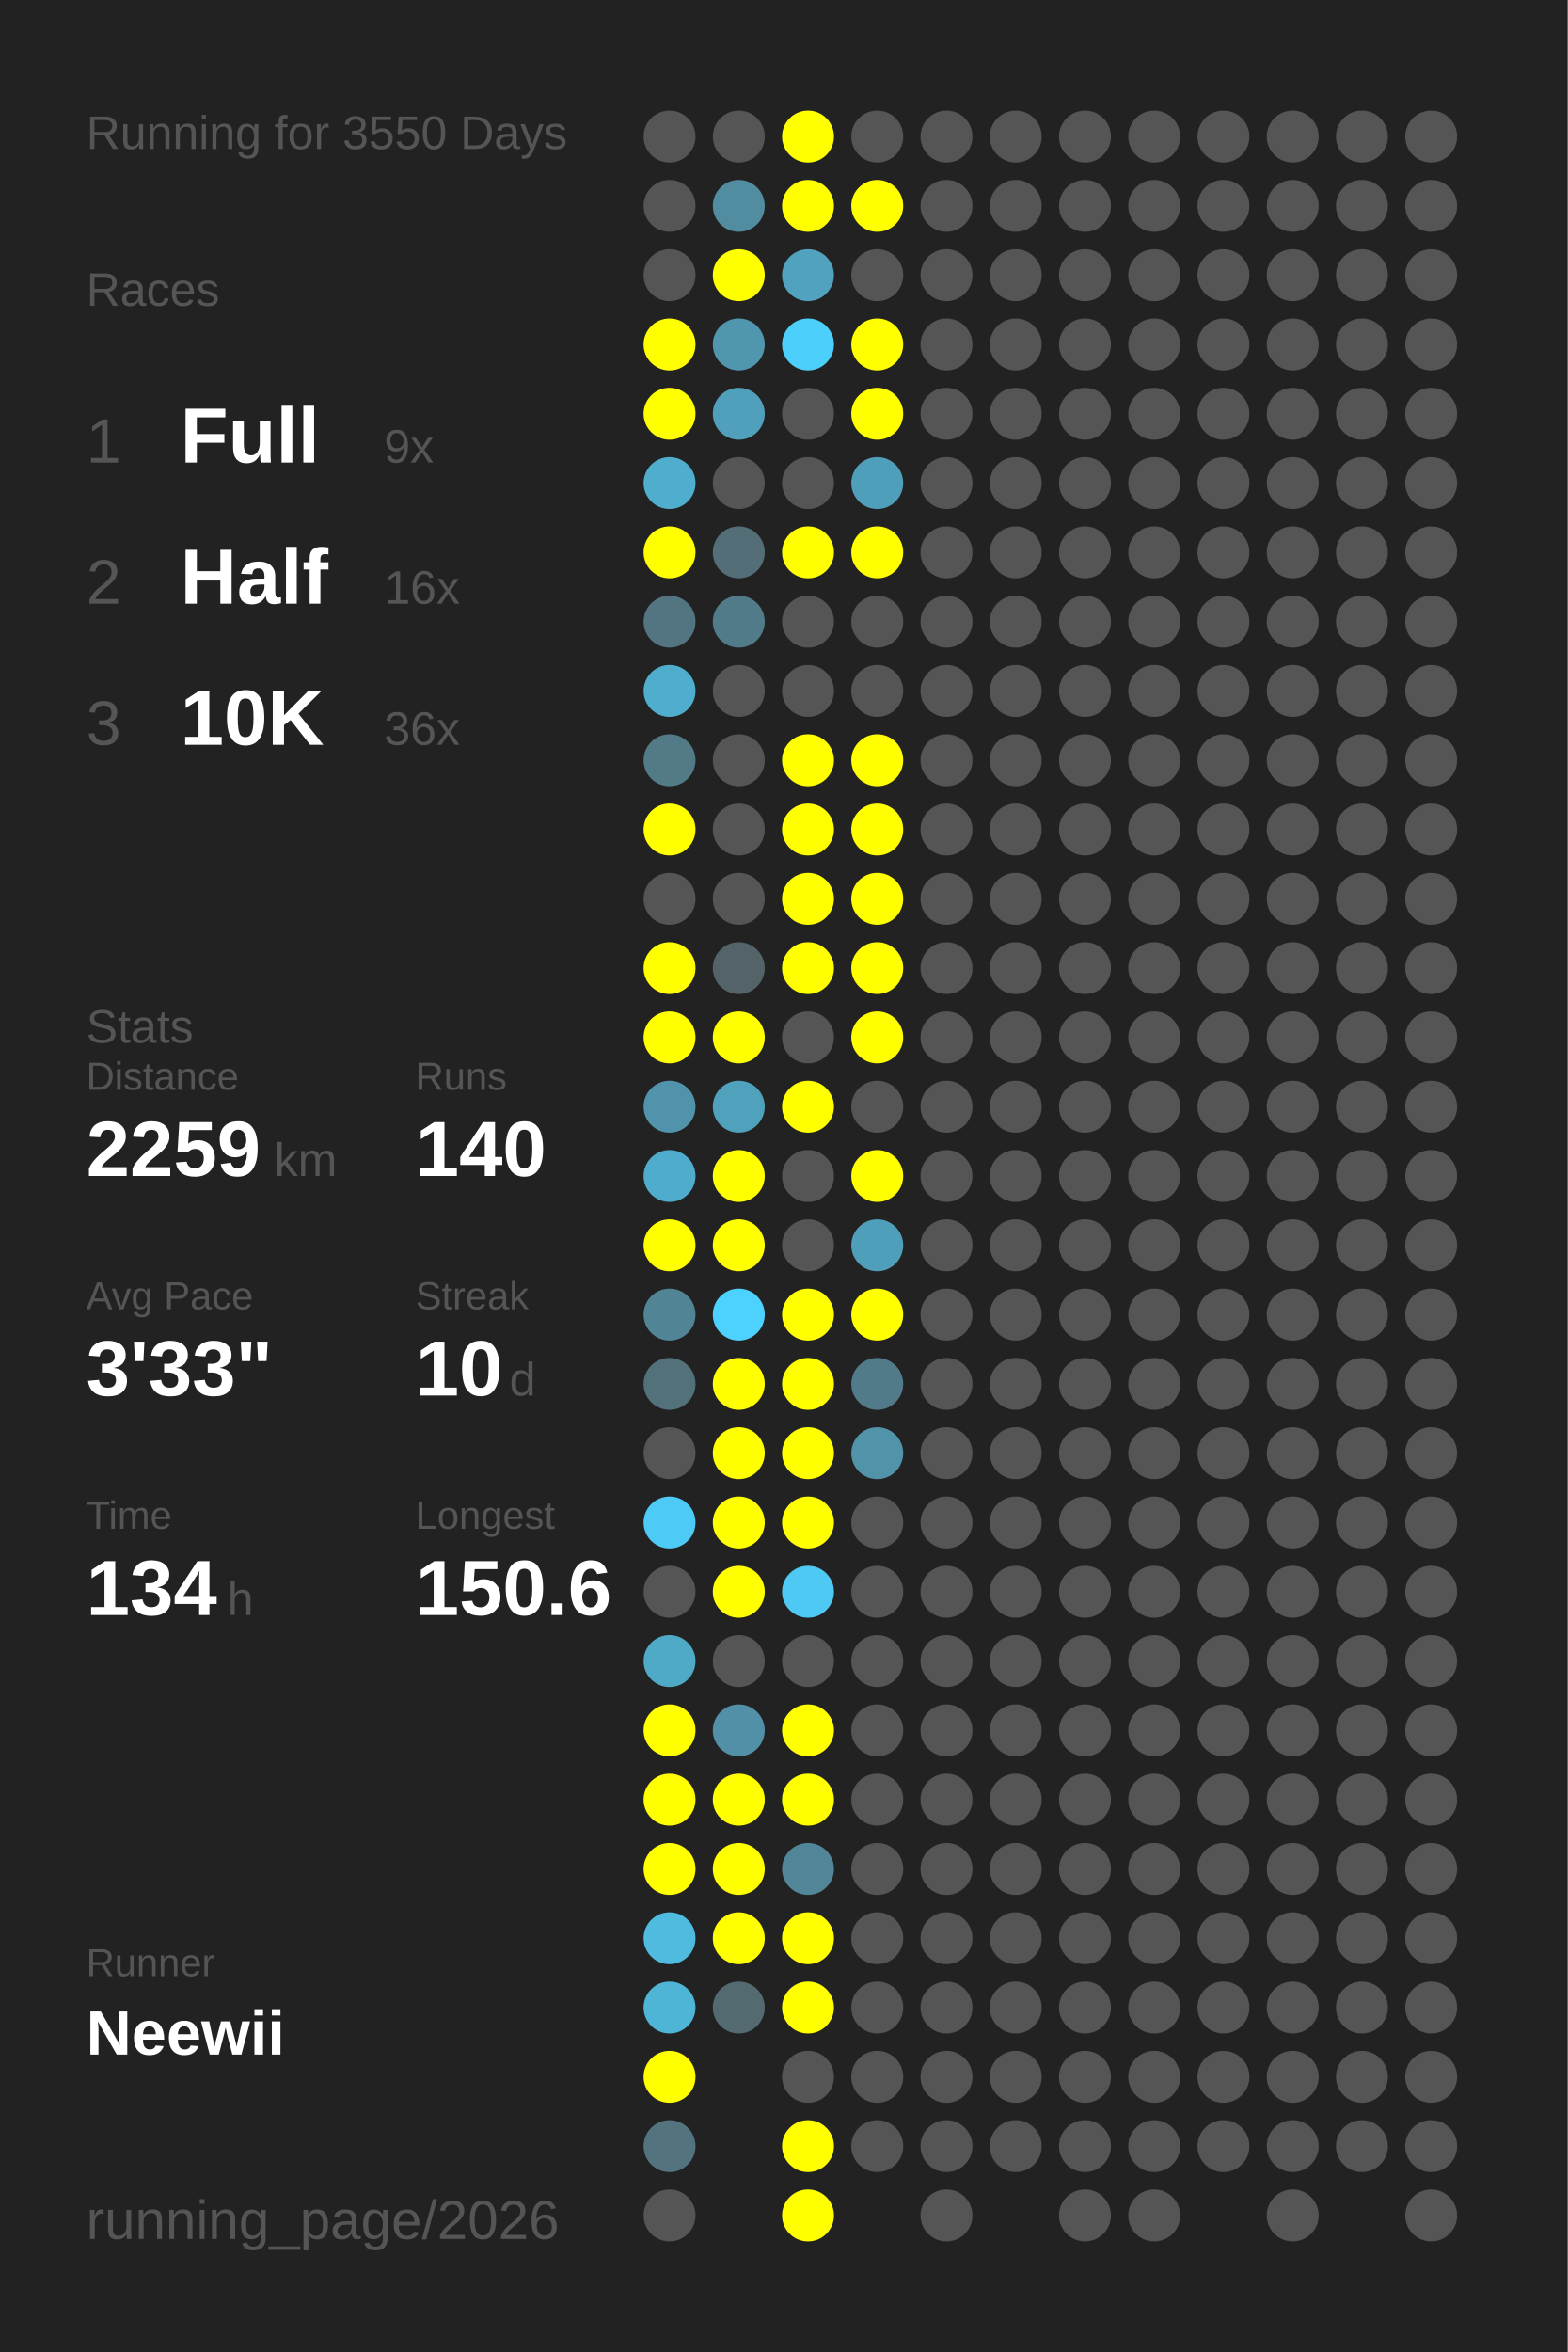
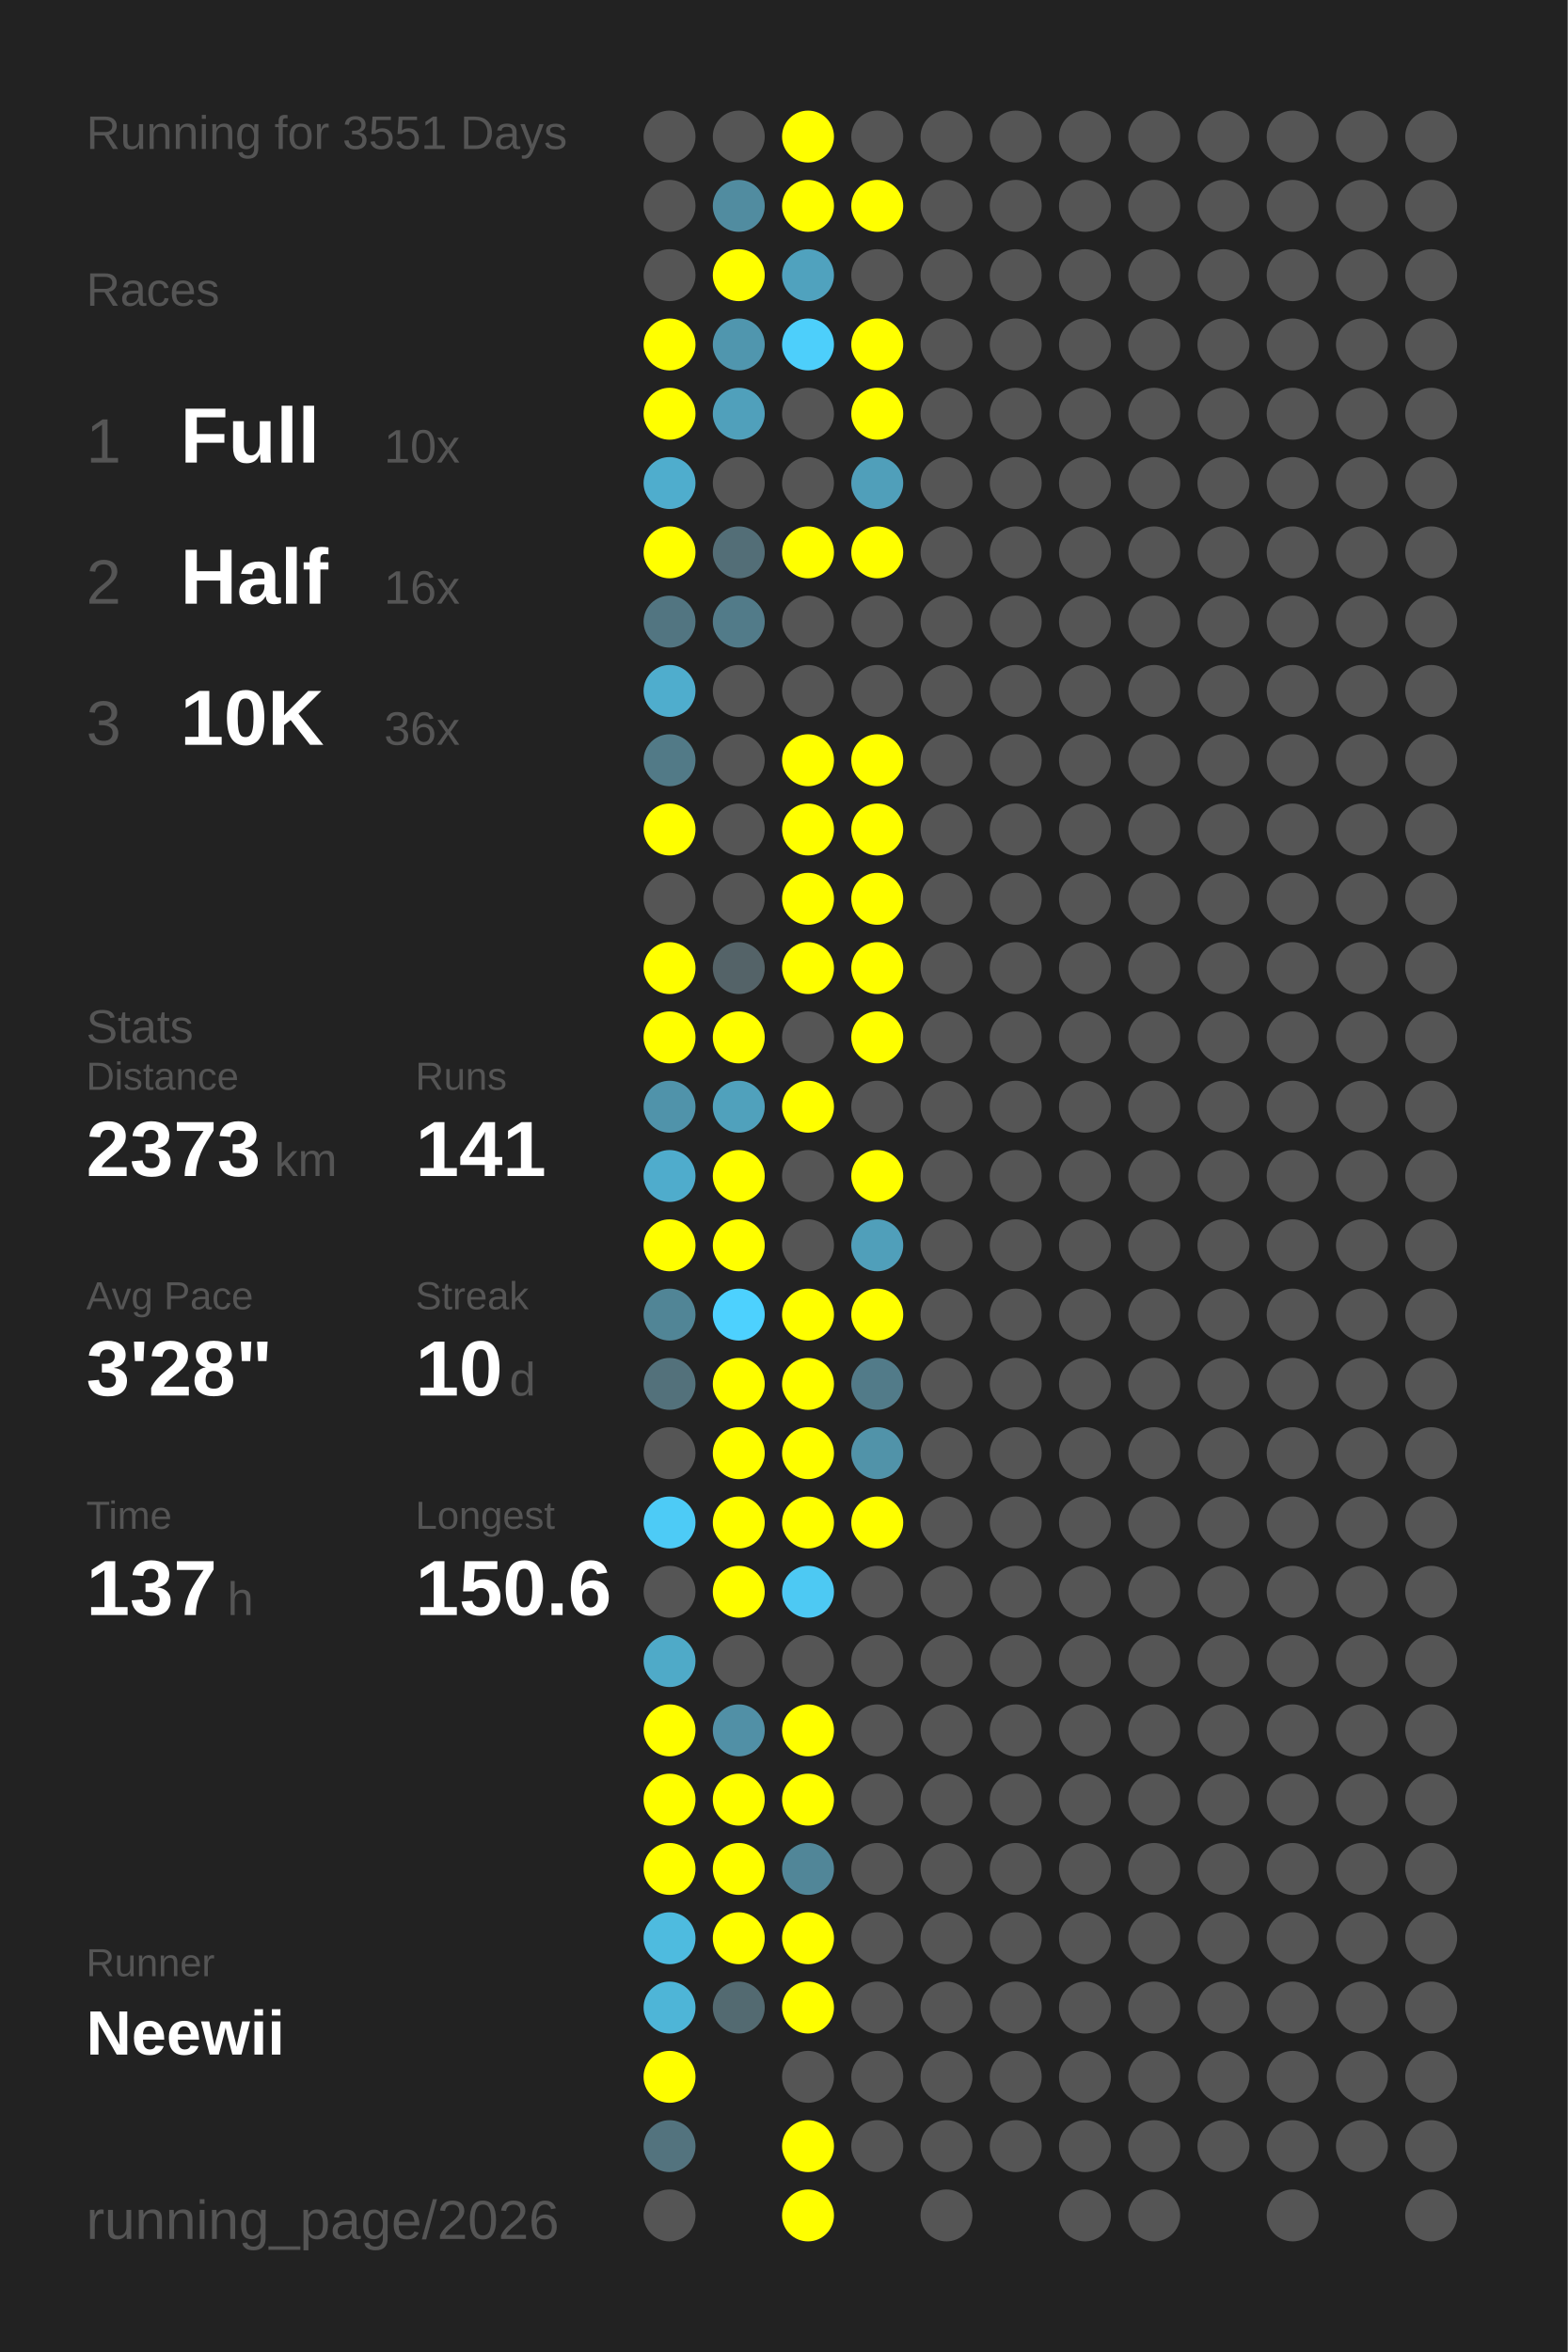
<svg xmlns="http://www.w3.org/2000/svg" baseProfile="full" height="300mm" version="1.1" viewBox="0,0,200,300" width="200mm">
  <defs />
  <rect fill="#222222" height="300" width="200" x="0" y="0" />
-   <text fill="#555555" style="font-size:6px; font-family:Arial;" x="11" y="19">Running for 3550 Days</text>
+   <text fill="#555555" style="font-size:6px; font-family:Arial;" x="11" y="19">Running for 3551 Days</text>
  <text fill="#555555" style="font-size:6px; font-family:Arial;" x="11" y="39">Races</text>
  <text fill="#555555" style="font-size:8px; font-family:Arial;" x="11" y="59">1</text>
  <text fill="#FFFFFF" style="font-size:10px; font-family:Arial; font-weight:bold;" x="23" y="59">Full</text>
-   <text fill="#555555" style="font-size:6px; font-family:Arial;" x="49" y="59">9x</text>
+   <text fill="#555555" style="font-size:6px; font-family:Arial;" x="49" y="59">10x</text>
  <text fill="#555555" style="font-size:8px; font-family:Arial;" x="11" y="77">2</text>
  <text fill="#FFFFFF" style="font-size:10px; font-family:Arial; font-weight:bold;" x="23" y="77">Half</text>
  <text fill="#555555" style="font-size:6px; font-family:Arial;" x="49" y="77">16x</text>
  <text fill="#555555" style="font-size:8px; font-family:Arial;" x="11" y="95">3</text>
  <text fill="#FFFFFF" style="font-size:10px; font-family:Arial; font-weight:bold;" x="23" y="95">10K</text>
  <text fill="#555555" style="font-size:6px; font-family:Arial;" x="49" y="95">36x</text>
  <text fill="#555555" style="font-size:6px; font-family:Arial;" x="11" y="133">Stats</text>
  <text fill="#555555" style="font-size:5px; font-family:Arial;" x="11" y="139">Distance</text>
-   <text fill="#FFFFFF" style="font-size:10px; font-family:Arial; font-weight:bold;" x="11" y="150">2259</text>
+   <text fill="#FFFFFF" style="font-size:10px; font-family:Arial; font-weight:bold;" x="11" y="150">2373</text>
  <text fill="#555555" style="font-size:6px; font-family:Arial;" x="35" y="150">km</text>
  <text fill="#555555" style="font-size:5px; font-family:Arial;" x="53" y="139">Runs</text>
-   <text fill="#FFFFFF" style="font-size:10px; font-family:Arial; font-weight:bold;" x="53" y="150">140</text>
+   <text fill="#FFFFFF" style="font-size:10px; font-family:Arial; font-weight:bold;" x="53" y="150">141</text>
  <text fill="#555555" style="font-size:5px; font-family:Arial;" x="11" y="167">Avg Pace</text>
-   <text fill="#FFFFFF" style="font-size:10px; font-family:Arial; font-weight:bold;" x="11" y="178">3'33"</text>
+   <text fill="#FFFFFF" style="font-size:10px; font-family:Arial; font-weight:bold;" x="11" y="178">3'28"</text>
  <text fill="#555555" style="font-size:5px; font-family:Arial;" x="53" y="167">Streak</text>
  <text fill="#FFFFFF" style="font-size:10px; font-family:Arial; font-weight:bold;" x="53" y="178">10</text>
  <text fill="#555555" style="font-size:6px; font-family:Arial;" x="65" y="178">d</text>
  <text fill="#555555" style="font-size:5px; font-family:Arial;" x="11" y="195">Time</text>
-   <text fill="#FFFFFF" style="font-size:10px; font-family:Arial; font-weight:bold;" x="11" y="206">134</text>
+   <text fill="#FFFFFF" style="font-size:10px; font-family:Arial; font-weight:bold;" x="11" y="206">137</text>
  <text fill="#555555" style="font-size:6px; font-family:Arial;" x="29" y="206">h</text>
  <text fill="#555555" style="font-size:5px; font-family:Arial;" x="53" y="195">Longest</text>
  <text fill="#FFFFFF" style="font-size:10px; font-family:Arial; font-weight:bold;" x="53" y="206">150.6</text>
  <text fill="#555555" style="font-size:5px; font-family:Arial;" x="11" y="252.065">Runner</text>
  <text fill="#FFFFFF" style="font-size:8px; font-family:Arial; font-weight:bold;" x="11" y="262.065">Neewii</text>
  <text fill="#555555" style="font-size:7px; font-family:Arial;" x="11" y="285.581">running_page/2026</text>
  <circle cx="85.417" cy="17.419" fill="#555555" r="3.312" />
  <circle cx="85.417" cy="26.258" fill="#555555" r="3.312" />
  <circle cx="85.417" cy="35.097" fill="#555555" r="3.312" />
  <circle cx="85.417" cy="43.935" fill="#FFFF00" r="3.312" />
  <circle cx="85.417" cy="52.774" fill="#FFFF00" r="3.312" />
  <circle cx="85.417" cy="61.613" fill="#4fadcd" r="3.312" />
  <circle cx="85.417" cy="70.452" fill="#FFFF00" r="3.312" />
  <circle cx="85.417" cy="79.29" fill="#527581" r="3.312" />
  <circle cx="85.417" cy="88.129" fill="#4fadcd" r="3.312" />
  <circle cx="85.417" cy="96.968" fill="#527a87" r="3.312" />
  <circle cx="85.417" cy="105.806" fill="#FFFF00" r="3.312" />
  <circle cx="85.417" cy="114.645" fill="#555555" r="3.312" />
  <circle cx="85.417" cy="123.484" fill="#FFFF00" r="3.312" />
  <circle cx="85.417" cy="132.323" fill="#FFFF00" r="3.312" />
  <circle cx="85.417" cy="141.161" fill="#5093aa" r="3.312" />
  <circle cx="85.417" cy="150" fill="#4faccc" r="3.312" />
  <circle cx="85.417" cy="158.839" fill="#FFFF00" r="3.312" />
  <circle cx="85.417" cy="167.677" fill="#518596" r="3.312" />
  <circle cx="85.417" cy="176.516" fill="#53717b" r="3.312" />
  <circle cx="85.417" cy="185.355" fill="#555555" r="3.312" />
  <circle cx="85.417" cy="194.194" fill="#4dcbf6" r="3.312" />
  <circle cx="85.417" cy="203.032" fill="#555555" r="3.312" />
  <circle cx="85.417" cy="211.871" fill="#4faac8" r="3.312" />
  <circle cx="85.417" cy="220.71" fill="#FFFF00" r="3.312" />
  <circle cx="85.417" cy="229.548" fill="#FFFF00" r="3.312" />
  <circle cx="85.417" cy="238.387" fill="#FFFF00" r="3.312" />
  <circle cx="85.417" cy="247.226" fill="#4ebbdf" r="3.312" />
  <circle cx="85.417" cy="256.065" fill="#4eb5d7" r="3.312" />
  <circle cx="85.417" cy="264.903" fill="#FFFF00" r="3.312" />
  <circle cx="85.417" cy="273.742" fill="#53737e" r="3.312" />
  <circle cx="85.417" cy="282.581" fill="#555555" r="3.312" />
  <circle cx="94.25" cy="17.419" fill="#555555" r="3.312" />
  <circle cx="94.25" cy="26.258" fill="#518ca0" r="3.312" />
  <circle cx="94.25" cy="35.097" fill="#FFFF00" r="3.312" />
  <circle cx="94.25" cy="43.935" fill="#5096ae" r="3.312" />
  <circle cx="94.25" cy="52.774" fill="#50a0bb" r="3.312" />
  <circle cx="94.25" cy="61.613" fill="#555555" r="3.312" />
  <circle cx="94.25" cy="70.452" fill="#536e77" r="3.312" />
  <circle cx="94.25" cy="79.29" fill="#527b89" r="3.312" />
  <circle cx="94.25" cy="88.129" fill="#555555" r="3.312" />
  <circle cx="94.25" cy="96.968" fill="#555555" r="3.312" />
  <circle cx="94.25" cy="105.806" fill="#555555" r="3.312" />
  <circle cx="94.25" cy="114.645" fill="#555555" r="3.312" />
  <circle cx="94.25" cy="123.484" fill="#546368" r="3.312" />
  <circle cx="94.25" cy="132.323" fill="#FFFF00" r="3.312" />
  <circle cx="94.25" cy="141.161" fill="#50a1bc" r="3.312" />
  <circle cx="94.25" cy="150" fill="#FFFF00" r="3.312" />
  <circle cx="94.25" cy="158.839" fill="#FFFF00" r="3.312" />
  <circle cx="94.25" cy="167.677" fill="#4dd1fe" r="3.312" />
  <circle cx="94.25" cy="176.516" fill="#FFFF00" r="3.312" />
  <circle cx="94.25" cy="185.355" fill="#FFFF00" r="3.312" />
  <circle cx="94.25" cy="194.194" fill="#FFFF00" r="3.312" />
  <circle cx="94.25" cy="203.032" fill="#FFFF00" r="3.312" />
  <circle cx="94.25" cy="211.871" fill="#555555" r="3.312" />
  <circle cx="94.25" cy="220.71" fill="#5190a6" r="3.312" />
  <circle cx="94.25" cy="229.548" fill="#FFFF00" r="3.312" />
  <circle cx="94.25" cy="238.387" fill="#FFFF00" r="3.312" />
  <circle cx="94.25" cy="247.226" fill="#FFFF00" r="3.312" />
  <circle cx="94.25" cy="256.065" fill="#536a71" r="3.312" />
  <circle cx="103.083" cy="17.419" fill="#FFFF00" r="3.312" />
  <circle cx="103.083" cy="26.258" fill="#FFFF00" r="3.312" />
  <circle cx="103.083" cy="35.097" fill="#50a2be" r="3.312" />
  <circle cx="103.083" cy="43.935" fill="#4dcffb" r="3.312" />
  <circle cx="103.083" cy="52.774" fill="#555555" r="3.312" />
  <circle cx="103.083" cy="61.613" fill="#555555" r="3.312" />
  <circle cx="103.083" cy="70.452" fill="#FFFF00" r="3.312" />
  <circle cx="103.083" cy="79.29" fill="#555555" r="3.312" />
  <circle cx="103.083" cy="88.129" fill="#555555" r="3.312" />
  <circle cx="103.083" cy="96.968" fill="#FFFF00" r="3.312" />
  <circle cx="103.083" cy="105.806" fill="#FFFF00" r="3.312" />
  <circle cx="103.083" cy="114.645" fill="#FFFF00" r="3.312" />
  <circle cx="103.083" cy="123.484" fill="#FFFF00" r="3.312" />
  <circle cx="103.083" cy="132.323" fill="#555555" r="3.312" />
  <circle cx="103.083" cy="141.161" fill="#FFFF00" r="3.312" />
  <circle cx="103.083" cy="150" fill="#555555" r="3.312" />
  <circle cx="103.083" cy="158.839" fill="#555555" r="3.312" />
  <circle cx="103.083" cy="167.677" fill="#FFFF00" r="3.312" />
  <circle cx="103.083" cy="176.516" fill="#FFFF00" r="3.312" />
  <circle cx="103.083" cy="185.355" fill="#FFFF00" r="3.312" />
  <circle cx="103.083" cy="194.194" fill="#FFFF00" r="3.312" />
  <circle cx="103.083" cy="203.032" fill="#4dc9f3" r="3.312" />
  <circle cx="103.083" cy="211.871" fill="#555555" r="3.312" />
  <circle cx="103.083" cy="220.71" fill="#FFFF00" r="3.312" />
  <circle cx="103.083" cy="229.548" fill="#FFFF00" r="3.312" />
  <circle cx="103.083" cy="238.387" fill="#518698" r="3.312" />
  <circle cx="103.083" cy="247.226" fill="#FFFF00" r="3.312" />
  <circle cx="103.083" cy="256.065" fill="#FFFF00" r="3.312" />
  <circle cx="103.083" cy="264.903" fill="#555555" r="3.312" />
  <circle cx="103.083" cy="273.742" fill="#FFFF00" r="3.312" />
  <circle cx="103.083" cy="282.581" fill="#FFFF00" r="3.312" />
  <circle cx="111.917" cy="17.419" fill="#555555" r="3.312" />
  <circle cx="111.917" cy="26.258" fill="#FFFF00" r="3.312" />
  <circle cx="111.917" cy="35.097" fill="#555555" r="3.312" />
  <circle cx="111.917" cy="43.935" fill="#FFFF00" r="3.312" />
  <circle cx="111.917" cy="52.774" fill="#FFFF00" r="3.312" />
  <circle cx="111.917" cy="61.613" fill="#509fba" r="3.312" />
  <circle cx="111.917" cy="70.452" fill="#FFFF00" r="3.312" />
  <circle cx="111.917" cy="79.29" fill="#555555" r="3.312" />
  <circle cx="111.917" cy="88.129" fill="#555555" r="3.312" />
  <circle cx="111.917" cy="96.968" fill="#FFFF00" r="3.312" />
  <circle cx="111.917" cy="105.806" fill="#FFFF00" r="3.312" />
  <circle cx="111.917" cy="114.645" fill="#FFFF00" r="3.312" />
  <circle cx="111.917" cy="123.484" fill="#FFFF00" r="3.312" />
  <circle cx="111.917" cy="132.323" fill="#FFFF00" r="3.312" />
  <circle cx="111.917" cy="141.161" fill="#555555" r="3.312" />
  <circle cx="111.917" cy="150" fill="#FFFF00" r="3.312" />
  <circle cx="111.917" cy="158.839" fill="#509fba" r="3.312" />
  <circle cx="111.917" cy="167.677" fill="#FFFF00" r="3.312" />
  <circle cx="111.917" cy="176.516" fill="#527b89" r="3.312" />
  <circle cx="111.917" cy="185.355" fill="#5193a9" r="3.312" />
-   <circle cx="111.917" cy="194.194" fill="#555555" r="3.312" />
+   <circle cx="111.917" cy="194.194" fill="#FFFF00" r="3.312" />
  <circle cx="111.917" cy="203.032" fill="#555555" r="3.312" />
  <circle cx="111.917" cy="211.871" fill="#555555" r="3.312" />
  <circle cx="111.917" cy="220.71" fill="#555555" r="3.312" />
  <circle cx="111.917" cy="229.548" fill="#555555" r="3.312" />
  <circle cx="111.917" cy="238.387" fill="#555555" r="3.312" />
  <circle cx="111.917" cy="247.226" fill="#555555" r="3.312" />
  <circle cx="111.917" cy="256.065" fill="#555555" r="3.312" />
  <circle cx="111.917" cy="264.903" fill="#555555" r="3.312" />
  <circle cx="111.917" cy="273.742" fill="#555555" r="3.312" />
  <circle cx="120.75" cy="17.419" fill="#555555" r="3.312" />
  <circle cx="120.75" cy="26.258" fill="#555555" r="3.312" />
  <circle cx="120.75" cy="35.097" fill="#555555" r="3.312" />
  <circle cx="120.75" cy="43.935" fill="#555555" r="3.312" />
  <circle cx="120.75" cy="52.774" fill="#555555" r="3.312" />
  <circle cx="120.75" cy="61.613" fill="#555555" r="3.312" />
  <circle cx="120.75" cy="70.452" fill="#555555" r="3.312" />
  <circle cx="120.75" cy="79.29" fill="#555555" r="3.312" />
  <circle cx="120.75" cy="88.129" fill="#555555" r="3.312" />
  <circle cx="120.75" cy="96.968" fill="#555555" r="3.312" />
  <circle cx="120.75" cy="105.806" fill="#555555" r="3.312" />
  <circle cx="120.75" cy="114.645" fill="#555555" r="3.312" />
  <circle cx="120.75" cy="123.484" fill="#555555" r="3.312" />
  <circle cx="120.75" cy="132.323" fill="#555555" r="3.312" />
  <circle cx="120.75" cy="141.161" fill="#555555" r="3.312" />
  <circle cx="120.75" cy="150" fill="#555555" r="3.312" />
  <circle cx="120.75" cy="158.839" fill="#555555" r="3.312" />
  <circle cx="120.75" cy="167.677" fill="#555555" r="3.312" />
  <circle cx="120.75" cy="176.516" fill="#555555" r="3.312" />
  <circle cx="120.75" cy="185.355" fill="#555555" r="3.312" />
  <circle cx="120.75" cy="194.194" fill="#555555" r="3.312" />
  <circle cx="120.75" cy="203.032" fill="#555555" r="3.312" />
  <circle cx="120.75" cy="211.871" fill="#555555" r="3.312" />
  <circle cx="120.75" cy="220.71" fill="#555555" r="3.312" />
  <circle cx="120.75" cy="229.548" fill="#555555" r="3.312" />
  <circle cx="120.75" cy="238.387" fill="#555555" r="3.312" />
  <circle cx="120.75" cy="247.226" fill="#555555" r="3.312" />
  <circle cx="120.75" cy="256.065" fill="#555555" r="3.312" />
  <circle cx="120.75" cy="264.903" fill="#555555" r="3.312" />
  <circle cx="120.75" cy="273.742" fill="#555555" r="3.312" />
  <circle cx="120.75" cy="282.581" fill="#555555" r="3.312" />
  <circle cx="129.583" cy="17.419" fill="#555555" r="3.312" />
  <circle cx="129.583" cy="26.258" fill="#555555" r="3.312" />
  <circle cx="129.583" cy="35.097" fill="#555555" r="3.312" />
  <circle cx="129.583" cy="43.935" fill="#555555" r="3.312" />
  <circle cx="129.583" cy="52.774" fill="#555555" r="3.312" />
  <circle cx="129.583" cy="61.613" fill="#555555" r="3.312" />
  <circle cx="129.583" cy="70.452" fill="#555555" r="3.312" />
  <circle cx="129.583" cy="79.29" fill="#555555" r="3.312" />
  <circle cx="129.583" cy="88.129" fill="#555555" r="3.312" />
  <circle cx="129.583" cy="96.968" fill="#555555" r="3.312" />
  <circle cx="129.583" cy="105.806" fill="#555555" r="3.312" />
  <circle cx="129.583" cy="114.645" fill="#555555" r="3.312" />
  <circle cx="129.583" cy="123.484" fill="#555555" r="3.312" />
  <circle cx="129.583" cy="132.323" fill="#555555" r="3.312" />
  <circle cx="129.583" cy="141.161" fill="#555555" r="3.312" />
  <circle cx="129.583" cy="150" fill="#555555" r="3.312" />
  <circle cx="129.583" cy="158.839" fill="#555555" r="3.312" />
  <circle cx="129.583" cy="167.677" fill="#555555" r="3.312" />
  <circle cx="129.583" cy="176.516" fill="#555555" r="3.312" />
  <circle cx="129.583" cy="185.355" fill="#555555" r="3.312" />
  <circle cx="129.583" cy="194.194" fill="#555555" r="3.312" />
  <circle cx="129.583" cy="203.032" fill="#555555" r="3.312" />
  <circle cx="129.583" cy="211.871" fill="#555555" r="3.312" />
  <circle cx="129.583" cy="220.71" fill="#555555" r="3.312" />
  <circle cx="129.583" cy="229.548" fill="#555555" r="3.312" />
  <circle cx="129.583" cy="238.387" fill="#555555" r="3.312" />
  <circle cx="129.583" cy="247.226" fill="#555555" r="3.312" />
  <circle cx="129.583" cy="256.065" fill="#555555" r="3.312" />
  <circle cx="129.583" cy="264.903" fill="#555555" r="3.312" />
  <circle cx="129.583" cy="273.742" fill="#555555" r="3.312" />
  <circle cx="138.417" cy="17.419" fill="#555555" r="3.312" />
  <circle cx="138.417" cy="26.258" fill="#555555" r="3.312" />
  <circle cx="138.417" cy="35.097" fill="#555555" r="3.312" />
  <circle cx="138.417" cy="43.935" fill="#555555" r="3.312" />
  <circle cx="138.417" cy="52.774" fill="#555555" r="3.312" />
  <circle cx="138.417" cy="61.613" fill="#555555" r="3.312" />
  <circle cx="138.417" cy="70.452" fill="#555555" r="3.312" />
  <circle cx="138.417" cy="79.29" fill="#555555" r="3.312" />
  <circle cx="138.417" cy="88.129" fill="#555555" r="3.312" />
  <circle cx="138.417" cy="96.968" fill="#555555" r="3.312" />
  <circle cx="138.417" cy="105.806" fill="#555555" r="3.312" />
  <circle cx="138.417" cy="114.645" fill="#555555" r="3.312" />
  <circle cx="138.417" cy="123.484" fill="#555555" r="3.312" />
  <circle cx="138.417" cy="132.323" fill="#555555" r="3.312" />
  <circle cx="138.417" cy="141.161" fill="#555555" r="3.312" />
  <circle cx="138.417" cy="150" fill="#555555" r="3.312" />
  <circle cx="138.417" cy="158.839" fill="#555555" r="3.312" />
  <circle cx="138.417" cy="167.677" fill="#555555" r="3.312" />
  <circle cx="138.417" cy="176.516" fill="#555555" r="3.312" />
  <circle cx="138.417" cy="185.355" fill="#555555" r="3.312" />
  <circle cx="138.417" cy="194.194" fill="#555555" r="3.312" />
  <circle cx="138.417" cy="203.032" fill="#555555" r="3.312" />
  <circle cx="138.417" cy="211.871" fill="#555555" r="3.312" />
  <circle cx="138.417" cy="220.71" fill="#555555" r="3.312" />
  <circle cx="138.417" cy="229.548" fill="#555555" r="3.312" />
  <circle cx="138.417" cy="238.387" fill="#555555" r="3.312" />
  <circle cx="138.417" cy="247.226" fill="#555555" r="3.312" />
  <circle cx="138.417" cy="256.065" fill="#555555" r="3.312" />
  <circle cx="138.417" cy="264.903" fill="#555555" r="3.312" />
  <circle cx="138.417" cy="273.742" fill="#555555" r="3.312" />
  <circle cx="138.417" cy="282.581" fill="#555555" r="3.312" />
  <circle cx="147.25" cy="17.419" fill="#555555" r="3.312" />
  <circle cx="147.25" cy="26.258" fill="#555555" r="3.312" />
  <circle cx="147.25" cy="35.097" fill="#555555" r="3.312" />
  <circle cx="147.25" cy="43.935" fill="#555555" r="3.312" />
  <circle cx="147.25" cy="52.774" fill="#555555" r="3.312" />
  <circle cx="147.25" cy="61.613" fill="#555555" r="3.312" />
  <circle cx="147.25" cy="70.452" fill="#555555" r="3.312" />
  <circle cx="147.25" cy="79.29" fill="#555555" r="3.312" />
  <circle cx="147.25" cy="88.129" fill="#555555" r="3.312" />
  <circle cx="147.25" cy="96.968" fill="#555555" r="3.312" />
  <circle cx="147.25" cy="105.806" fill="#555555" r="3.312" />
  <circle cx="147.25" cy="114.645" fill="#555555" r="3.312" />
  <circle cx="147.25" cy="123.484" fill="#555555" r="3.312" />
  <circle cx="147.25" cy="132.323" fill="#555555" r="3.312" />
  <circle cx="147.25" cy="141.161" fill="#555555" r="3.312" />
  <circle cx="147.25" cy="150" fill="#555555" r="3.312" />
  <circle cx="147.25" cy="158.839" fill="#555555" r="3.312" />
  <circle cx="147.25" cy="167.677" fill="#555555" r="3.312" />
  <circle cx="147.25" cy="176.516" fill="#555555" r="3.312" />
  <circle cx="147.25" cy="185.355" fill="#555555" r="3.312" />
  <circle cx="147.25" cy="194.194" fill="#555555" r="3.312" />
  <circle cx="147.25" cy="203.032" fill="#555555" r="3.312" />
  <circle cx="147.25" cy="211.871" fill="#555555" r="3.312" />
  <circle cx="147.25" cy="220.71" fill="#555555" r="3.312" />
  <circle cx="147.25" cy="229.548" fill="#555555" r="3.312" />
  <circle cx="147.25" cy="238.387" fill="#555555" r="3.312" />
  <circle cx="147.25" cy="247.226" fill="#555555" r="3.312" />
  <circle cx="147.25" cy="256.065" fill="#555555" r="3.312" />
  <circle cx="147.25" cy="264.903" fill="#555555" r="3.312" />
  <circle cx="147.25" cy="273.742" fill="#555555" r="3.312" />
  <circle cx="147.25" cy="282.581" fill="#555555" r="3.312" />
  <circle cx="156.083" cy="17.419" fill="#555555" r="3.312" />
  <circle cx="156.083" cy="26.258" fill="#555555" r="3.312" />
  <circle cx="156.083" cy="35.097" fill="#555555" r="3.312" />
  <circle cx="156.083" cy="43.935" fill="#555555" r="3.312" />
  <circle cx="156.083" cy="52.774" fill="#555555" r="3.312" />
  <circle cx="156.083" cy="61.613" fill="#555555" r="3.312" />
  <circle cx="156.083" cy="70.452" fill="#555555" r="3.312" />
  <circle cx="156.083" cy="79.29" fill="#555555" r="3.312" />
  <circle cx="156.083" cy="88.129" fill="#555555" r="3.312" />
  <circle cx="156.083" cy="96.968" fill="#555555" r="3.312" />
  <circle cx="156.083" cy="105.806" fill="#555555" r="3.312" />
  <circle cx="156.083" cy="114.645" fill="#555555" r="3.312" />
  <circle cx="156.083" cy="123.484" fill="#555555" r="3.312" />
  <circle cx="156.083" cy="132.323" fill="#555555" r="3.312" />
  <circle cx="156.083" cy="141.161" fill="#555555" r="3.312" />
  <circle cx="156.083" cy="150" fill="#555555" r="3.312" />
  <circle cx="156.083" cy="158.839" fill="#555555" r="3.312" />
  <circle cx="156.083" cy="167.677" fill="#555555" r="3.312" />
  <circle cx="156.083" cy="176.516" fill="#555555" r="3.312" />
  <circle cx="156.083" cy="185.355" fill="#555555" r="3.312" />
  <circle cx="156.083" cy="194.194" fill="#555555" r="3.312" />
  <circle cx="156.083" cy="203.032" fill="#555555" r="3.312" />
  <circle cx="156.083" cy="211.871" fill="#555555" r="3.312" />
  <circle cx="156.083" cy="220.71" fill="#555555" r="3.312" />
  <circle cx="156.083" cy="229.548" fill="#555555" r="3.312" />
  <circle cx="156.083" cy="238.387" fill="#555555" r="3.312" />
  <circle cx="156.083" cy="247.226" fill="#555555" r="3.312" />
  <circle cx="156.083" cy="256.065" fill="#555555" r="3.312" />
  <circle cx="156.083" cy="264.903" fill="#555555" r="3.312" />
  <circle cx="156.083" cy="273.742" fill="#555555" r="3.312" />
  <circle cx="164.917" cy="17.419" fill="#555555" r="3.312" />
  <circle cx="164.917" cy="26.258" fill="#555555" r="3.312" />
  <circle cx="164.917" cy="35.097" fill="#555555" r="3.312" />
  <circle cx="164.917" cy="43.935" fill="#555555" r="3.312" />
  <circle cx="164.917" cy="52.774" fill="#555555" r="3.312" />
  <circle cx="164.917" cy="61.613" fill="#555555" r="3.312" />
  <circle cx="164.917" cy="70.452" fill="#555555" r="3.312" />
  <circle cx="164.917" cy="79.29" fill="#555555" r="3.312" />
  <circle cx="164.917" cy="88.129" fill="#555555" r="3.312" />
  <circle cx="164.917" cy="96.968" fill="#555555" r="3.312" />
  <circle cx="164.917" cy="105.806" fill="#555555" r="3.312" />
  <circle cx="164.917" cy="114.645" fill="#555555" r="3.312" />
  <circle cx="164.917" cy="123.484" fill="#555555" r="3.312" />
  <circle cx="164.917" cy="132.323" fill="#555555" r="3.312" />
  <circle cx="164.917" cy="141.161" fill="#555555" r="3.312" />
  <circle cx="164.917" cy="150" fill="#555555" r="3.312" />
  <circle cx="164.917" cy="158.839" fill="#555555" r="3.312" />
  <circle cx="164.917" cy="167.677" fill="#555555" r="3.312" />
  <circle cx="164.917" cy="176.516" fill="#555555" r="3.312" />
  <circle cx="164.917" cy="185.355" fill="#555555" r="3.312" />
  <circle cx="164.917" cy="194.194" fill="#555555" r="3.312" />
  <circle cx="164.917" cy="203.032" fill="#555555" r="3.312" />
  <circle cx="164.917" cy="211.871" fill="#555555" r="3.312" />
  <circle cx="164.917" cy="220.71" fill="#555555" r="3.312" />
  <circle cx="164.917" cy="229.548" fill="#555555" r="3.312" />
  <circle cx="164.917" cy="238.387" fill="#555555" r="3.312" />
  <circle cx="164.917" cy="247.226" fill="#555555" r="3.312" />
  <circle cx="164.917" cy="256.065" fill="#555555" r="3.312" />
  <circle cx="164.917" cy="264.903" fill="#555555" r="3.312" />
  <circle cx="164.917" cy="273.742" fill="#555555" r="3.312" />
  <circle cx="164.917" cy="282.581" fill="#555555" r="3.312" />
  <circle cx="173.75" cy="17.419" fill="#555555" r="3.312" />
  <circle cx="173.75" cy="26.258" fill="#555555" r="3.312" />
  <circle cx="173.75" cy="35.097" fill="#555555" r="3.312" />
  <circle cx="173.75" cy="43.935" fill="#555555" r="3.312" />
  <circle cx="173.75" cy="52.774" fill="#555555" r="3.312" />
  <circle cx="173.75" cy="61.613" fill="#555555" r="3.312" />
  <circle cx="173.75" cy="70.452" fill="#555555" r="3.312" />
  <circle cx="173.75" cy="79.29" fill="#555555" r="3.312" />
  <circle cx="173.75" cy="88.129" fill="#555555" r="3.312" />
  <circle cx="173.75" cy="96.968" fill="#555555" r="3.312" />
  <circle cx="173.75" cy="105.806" fill="#555555" r="3.312" />
  <circle cx="173.75" cy="114.645" fill="#555555" r="3.312" />
  <circle cx="173.75" cy="123.484" fill="#555555" r="3.312" />
  <circle cx="173.75" cy="132.323" fill="#555555" r="3.312" />
  <circle cx="173.75" cy="141.161" fill="#555555" r="3.312" />
  <circle cx="173.75" cy="150" fill="#555555" r="3.312" />
  <circle cx="173.75" cy="158.839" fill="#555555" r="3.312" />
  <circle cx="173.75" cy="167.677" fill="#555555" r="3.312" />
  <circle cx="173.75" cy="176.516" fill="#555555" r="3.312" />
  <circle cx="173.75" cy="185.355" fill="#555555" r="3.312" />
  <circle cx="173.75" cy="194.194" fill="#555555" r="3.312" />
  <circle cx="173.75" cy="203.032" fill="#555555" r="3.312" />
  <circle cx="173.75" cy="211.871" fill="#555555" r="3.312" />
  <circle cx="173.75" cy="220.71" fill="#555555" r="3.312" />
  <circle cx="173.75" cy="229.548" fill="#555555" r="3.312" />
  <circle cx="173.75" cy="238.387" fill="#555555" r="3.312" />
  <circle cx="173.75" cy="247.226" fill="#555555" r="3.312" />
  <circle cx="173.75" cy="256.065" fill="#555555" r="3.312" />
  <circle cx="173.75" cy="264.903" fill="#555555" r="3.312" />
  <circle cx="173.75" cy="273.742" fill="#555555" r="3.312" />
  <circle cx="182.583" cy="17.419" fill="#555555" r="3.312" />
  <circle cx="182.583" cy="26.258" fill="#555555" r="3.312" />
  <circle cx="182.583" cy="35.097" fill="#555555" r="3.312" />
  <circle cx="182.583" cy="43.935" fill="#555555" r="3.312" />
  <circle cx="182.583" cy="52.774" fill="#555555" r="3.312" />
  <circle cx="182.583" cy="61.613" fill="#555555" r="3.312" />
  <circle cx="182.583" cy="70.452" fill="#555555" r="3.312" />
  <circle cx="182.583" cy="79.29" fill="#555555" r="3.312" />
  <circle cx="182.583" cy="88.129" fill="#555555" r="3.312" />
  <circle cx="182.583" cy="96.968" fill="#555555" r="3.312" />
  <circle cx="182.583" cy="105.806" fill="#555555" r="3.312" />
  <circle cx="182.583" cy="114.645" fill="#555555" r="3.312" />
  <circle cx="182.583" cy="123.484" fill="#555555" r="3.312" />
  <circle cx="182.583" cy="132.323" fill="#555555" r="3.312" />
  <circle cx="182.583" cy="141.161" fill="#555555" r="3.312" />
  <circle cx="182.583" cy="150" fill="#555555" r="3.312" />
  <circle cx="182.583" cy="158.839" fill="#555555" r="3.312" />
  <circle cx="182.583" cy="167.677" fill="#555555" r="3.312" />
  <circle cx="182.583" cy="176.516" fill="#555555" r="3.312" />
  <circle cx="182.583" cy="185.355" fill="#555555" r="3.312" />
  <circle cx="182.583" cy="194.194" fill="#555555" r="3.312" />
  <circle cx="182.583" cy="203.032" fill="#555555" r="3.312" />
  <circle cx="182.583" cy="211.871" fill="#555555" r="3.312" />
  <circle cx="182.583" cy="220.71" fill="#555555" r="3.312" />
  <circle cx="182.583" cy="229.548" fill="#555555" r="3.312" />
  <circle cx="182.583" cy="238.387" fill="#555555" r="3.312" />
  <circle cx="182.583" cy="247.226" fill="#555555" r="3.312" />
  <circle cx="182.583" cy="256.065" fill="#555555" r="3.312" />
  <circle cx="182.583" cy="264.903" fill="#555555" r="3.312" />
  <circle cx="182.583" cy="273.742" fill="#555555" r="3.312" />
  <circle cx="182.583" cy="282.581" fill="#555555" r="3.312" />
</svg>
